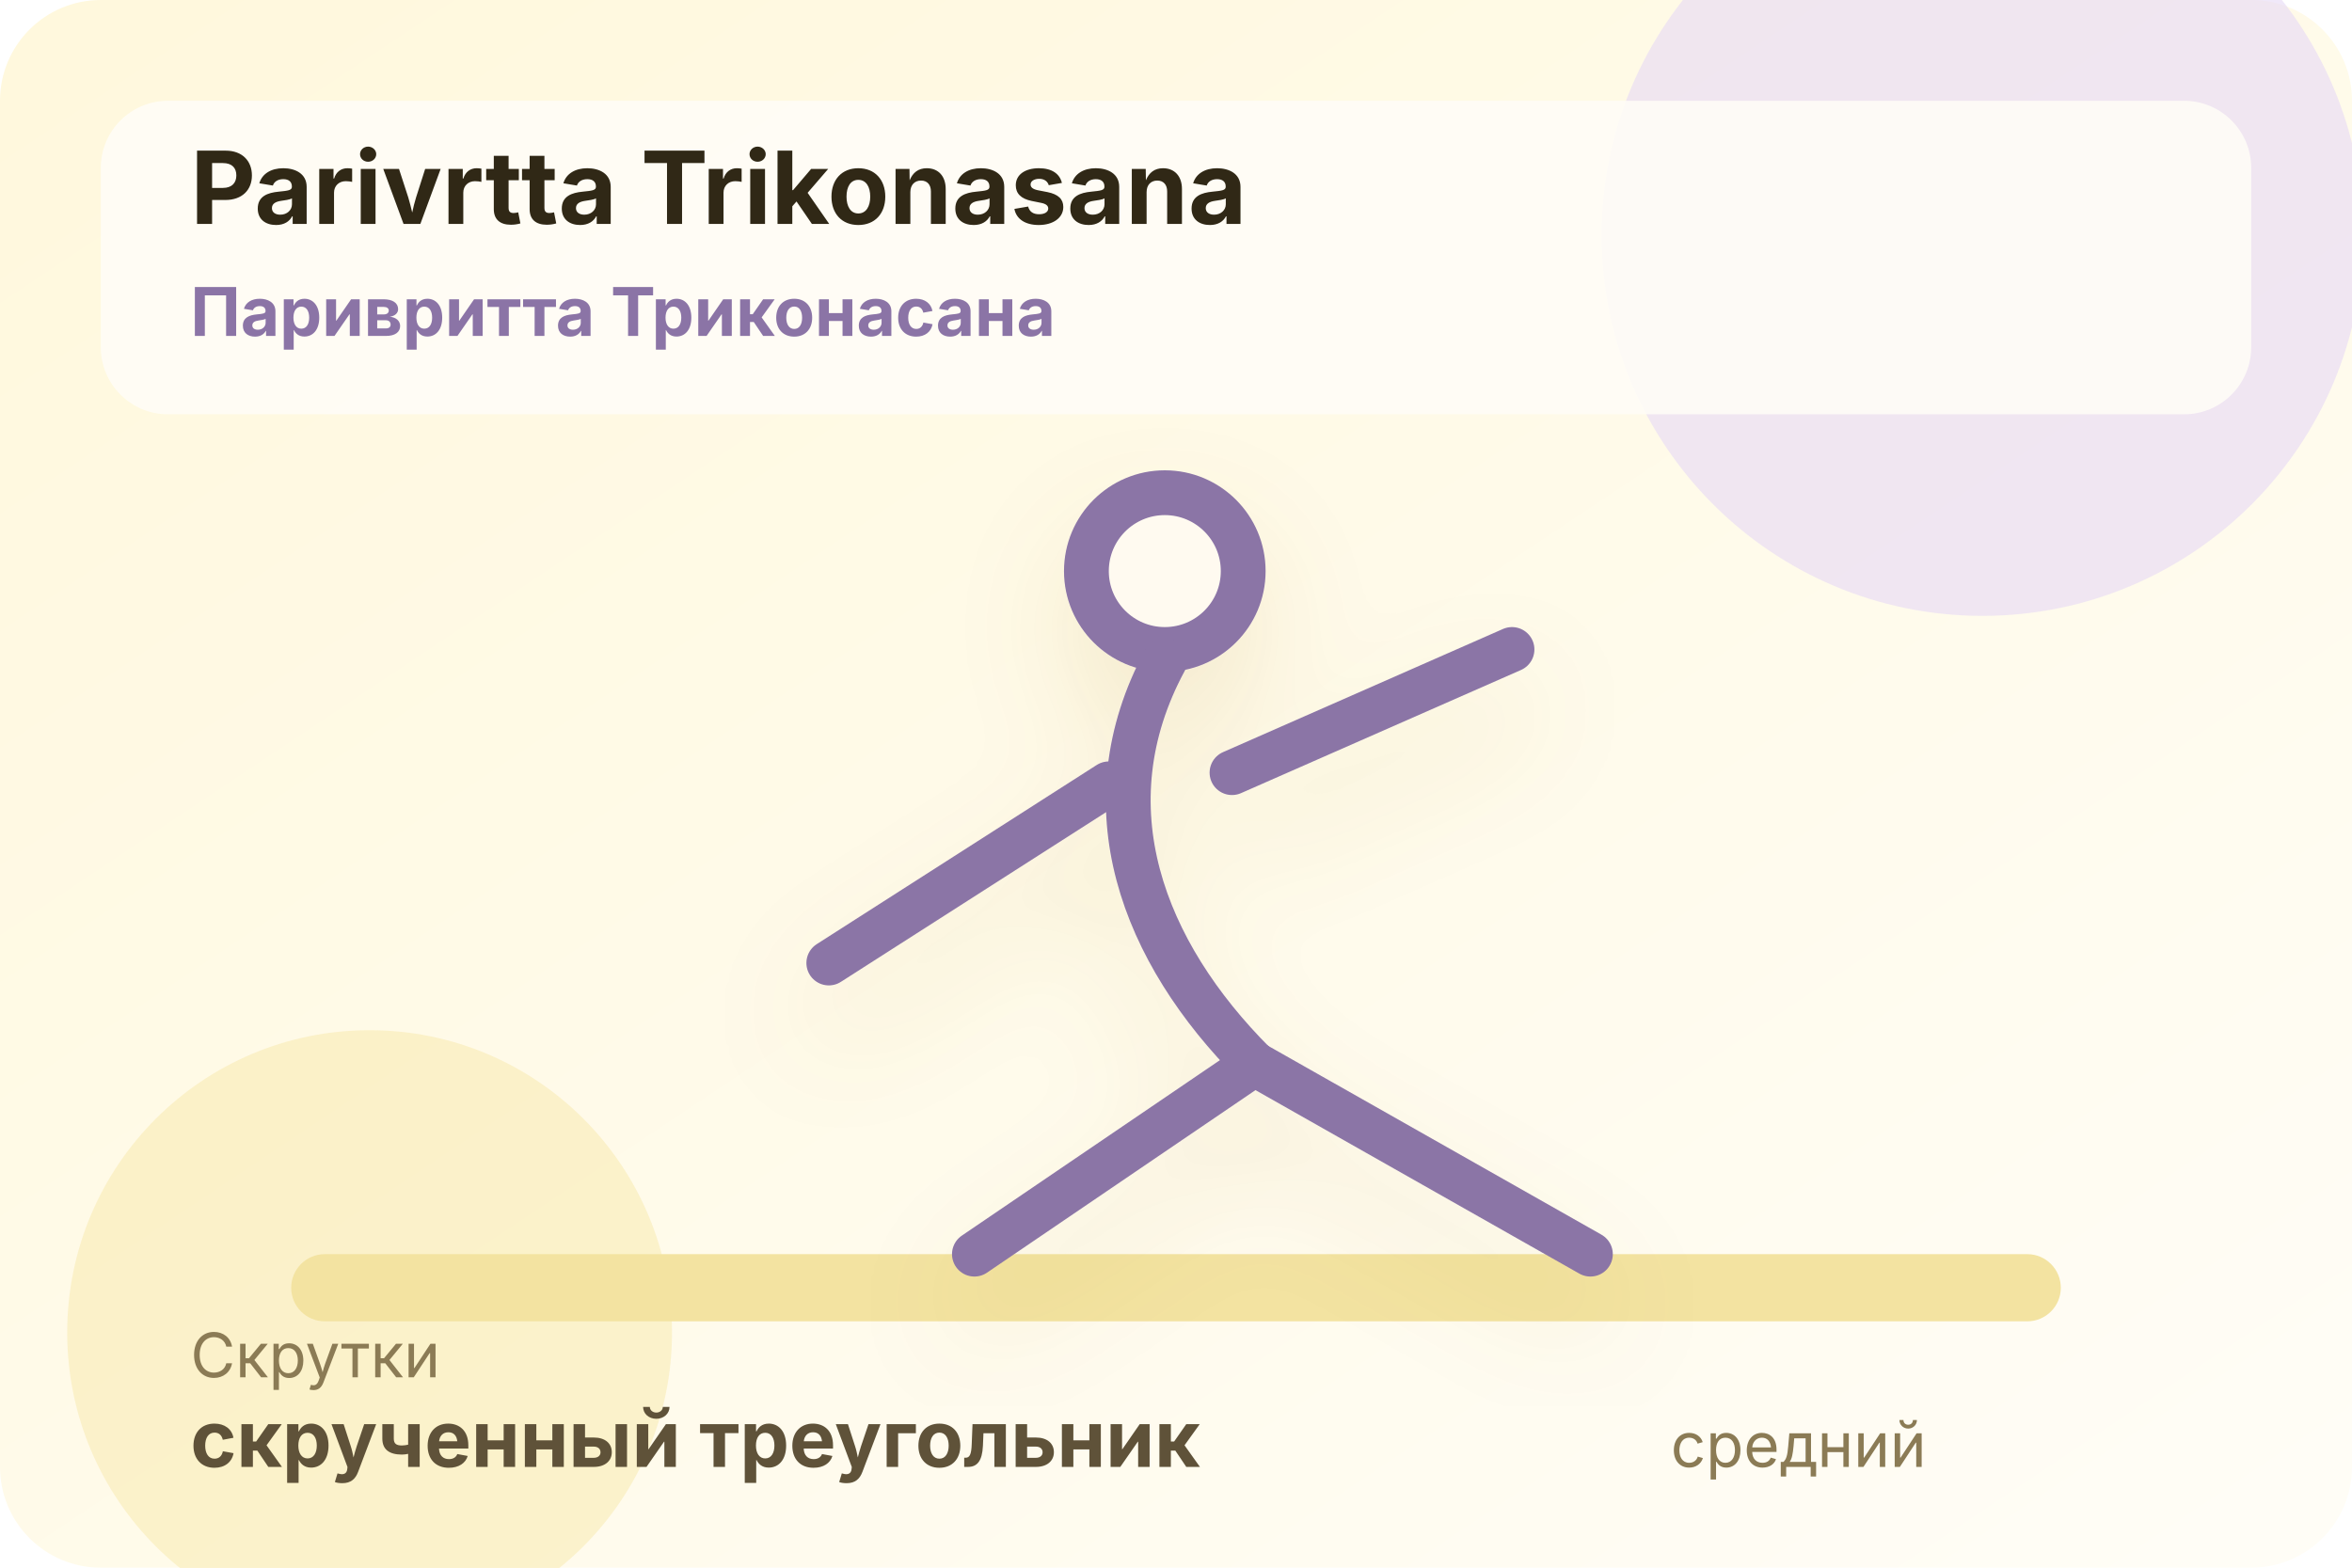
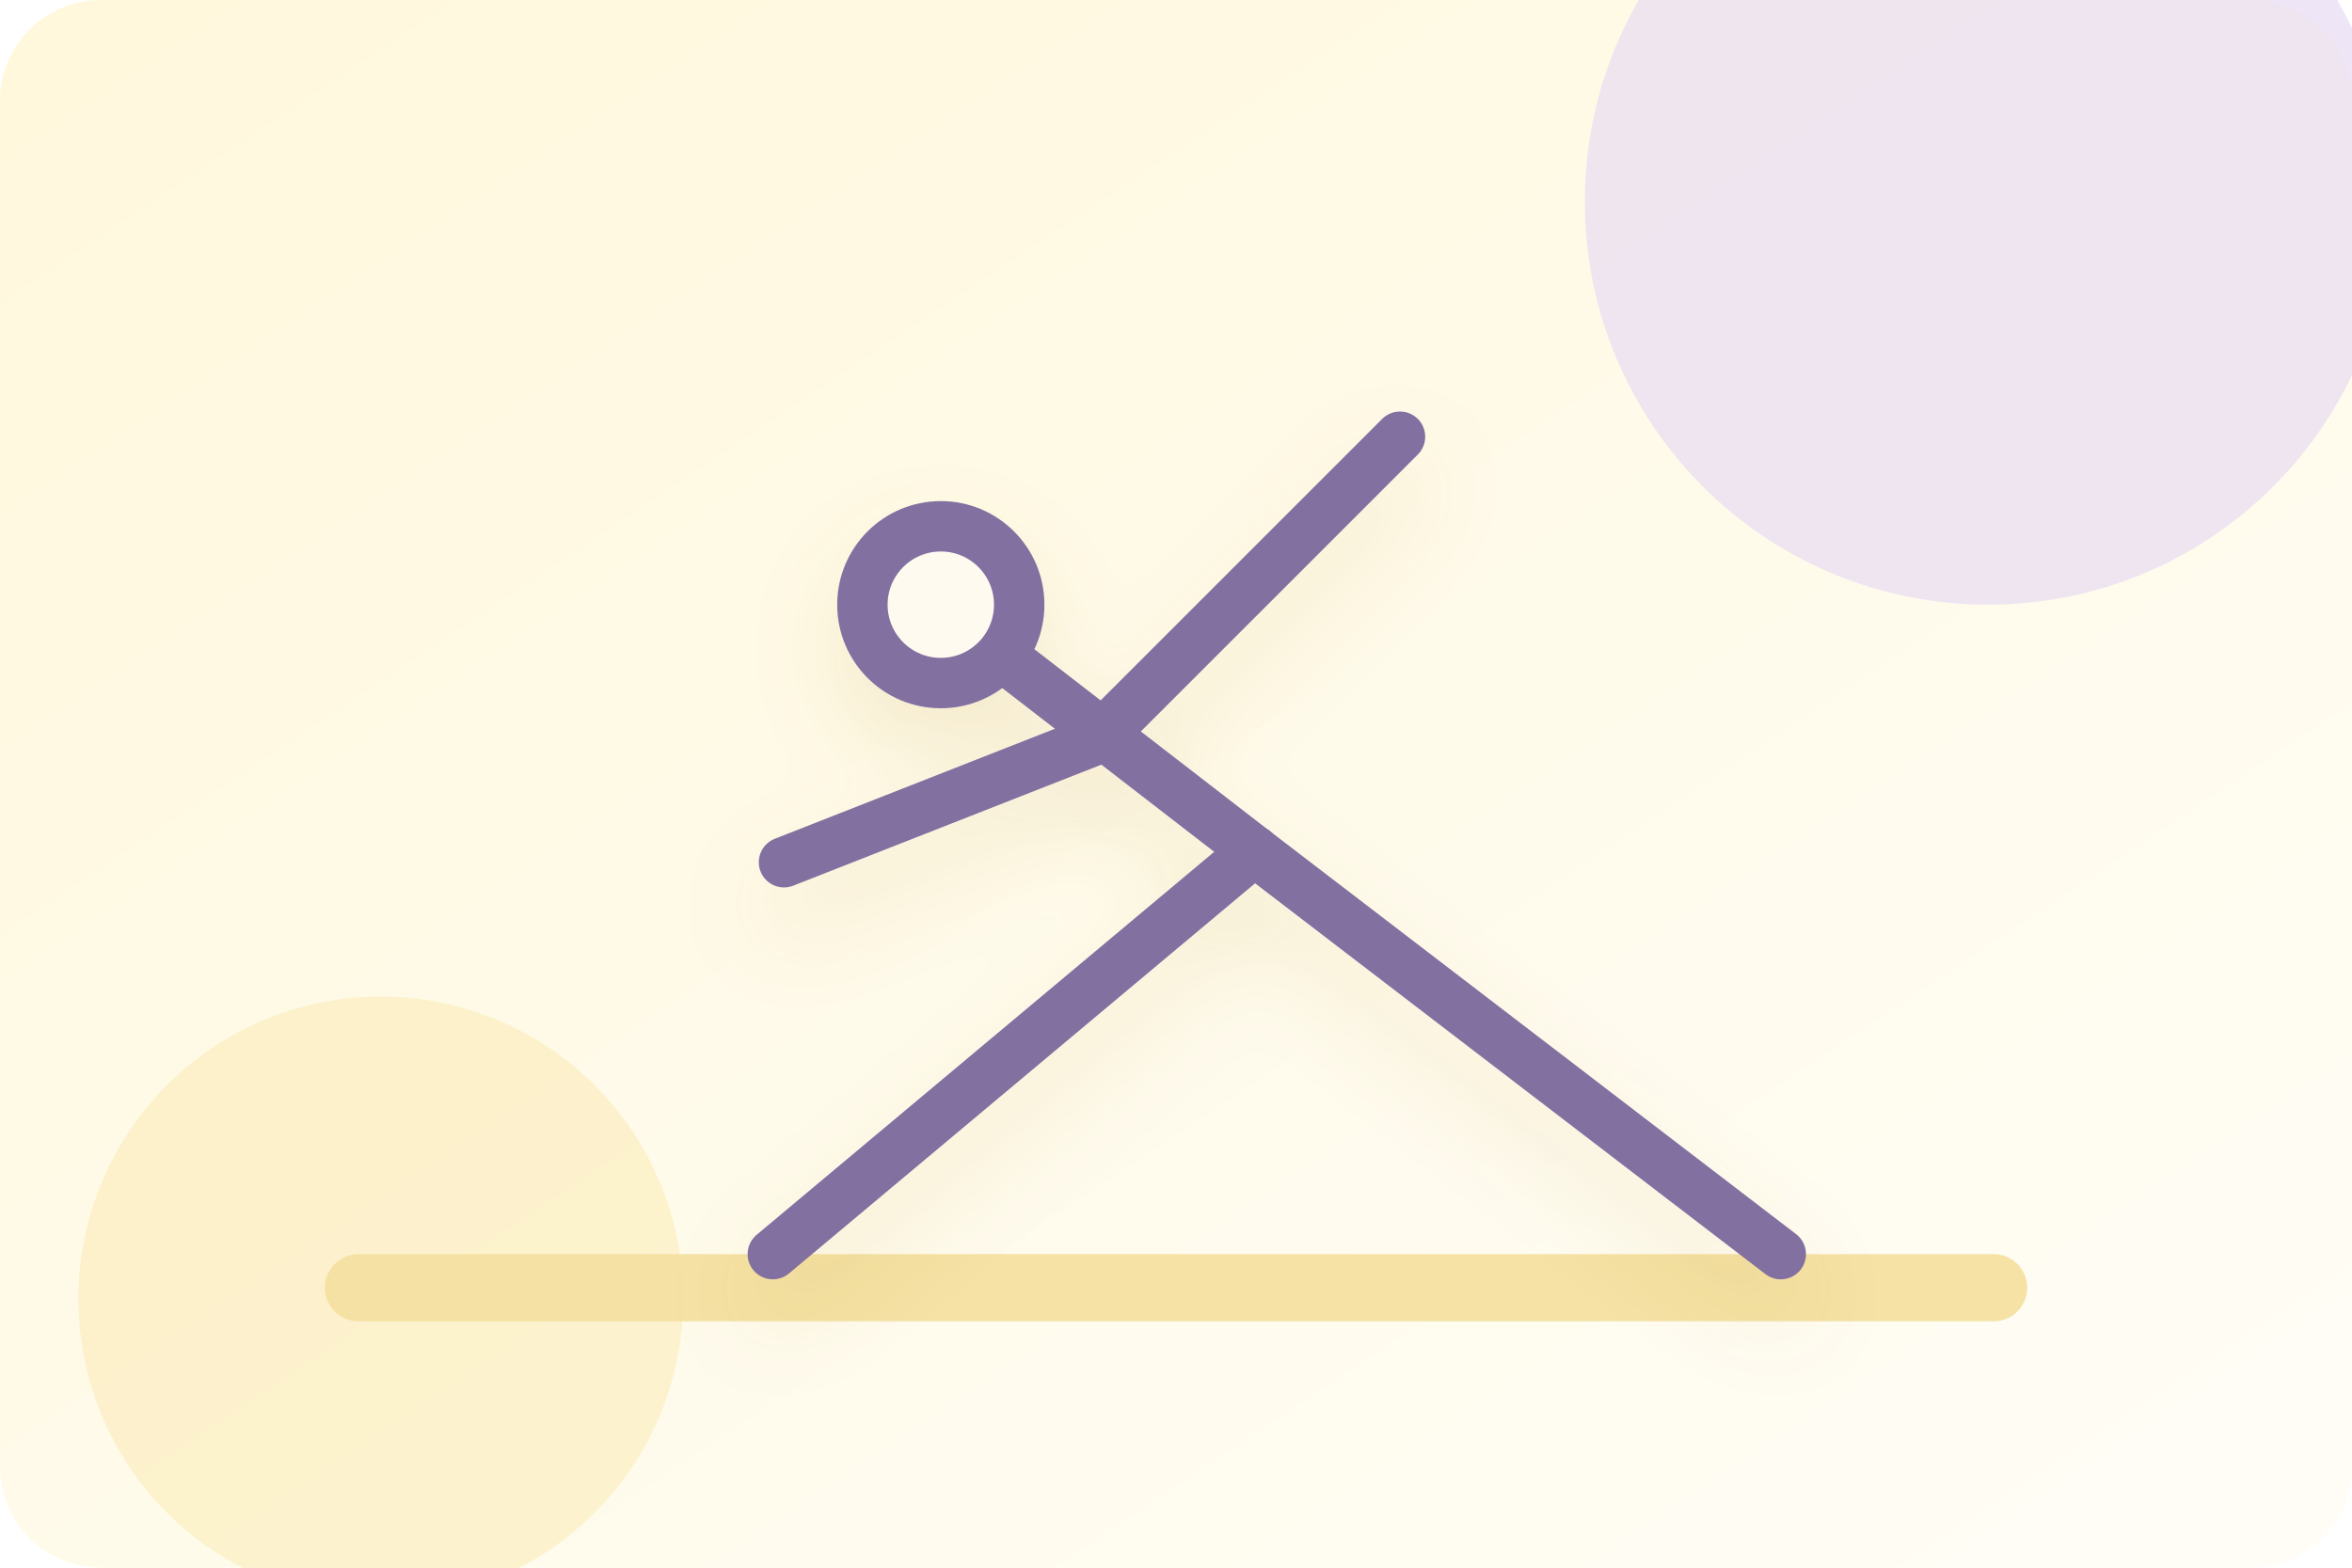
<svg xmlns="http://www.w3.org/2000/svg" width="420" height="280" viewBox="0 0 420 280" role="img" aria-label="Parivrtta Trikonasana">
  <defs>
    <linearGradient id="bg" x1="0" y1="0" x2="1" y2="1">
      <stop offset="0" stop-color="#fff8dc" />
      <stop offset="1" stop-color="#fffdf7" />
    </linearGradient>
-     <filter id="soft" x="-20%" y="-20%" width="140%" height="140%">
-       <feDropShadow dx="0" dy="10" stdDeviation="10" flood-color="#a57a24" flood-opacity="0.12" />
+     <filter id="softShadow" x="-20%" y="-20%" width="140%" height="140%">
+       <feDropShadow dx="0" dy="8" stdDeviation="8" flood-color="#a57a24" flood-opacity="0.12" />
    </filter>
  </defs>
  <rect width="420" height="280" rx="18" fill="url(#bg)" />
-   <circle cx="354" cy="42" r="68" fill="#e7daf5" opacity="0.62" />
-   <circle cx="66" cy="238" r="54" fill="#f7e7a8" opacity="0.48" />
-   <rect x="52" y="224" width="316" height="12" rx="6" fill="#f3e3a1" />
-   <g filter="url(#soft)">
-     <g stroke="#8b74a6" stroke-width="8" stroke-linecap="round" stroke-linejoin="round" fill="none">
-       <circle cx="208" cy="102" r="14" fill="#fffaf0" />
-       <path d="M208 118 C194 144 204 170 224 190" />
-       <path d="M224 190 L174 224" />
-       <path d="M224 190 L284 224" />
-       <path d="M198 140 L148 172" />
-       <path d="M220 138 L270 116" />
+   <circle cx="355" cy="36" r="72" fill="#e8ddf2" opacity="0.72" />
+   <circle cx="68" cy="232" r="54" fill="#f8e7a7" opacity="0.44" />
+   <rect x="58" y="224" width="304" height="12" rx="6" fill="#f4e1a1" opacity="0.95" />
+   <g filter="url(#softShadow)">
+     <g stroke="#8270a0" stroke-width="9" stroke-linecap="round" stroke-linejoin="round" fill="none">
+       <circle cx="168" cy="108" r="14" fill="#fffaf0" />
+       <path d="M180 118 L224 152" />
+       <path d="M224 152 L138 224" />
+       <path d="M224 152 L318 224" />
+       <path d="M196 132 L140 154" />
+       <path d="M196 132 L250 78" />
    </g>
  </g>
-   <rect x="18" y="18" width="384" height="56" rx="12" fill="#fffdf7" opacity="0.88" />
-   <text x="34" y="40" font-family="Inter, Arial, sans-serif" font-size="18" font-weight="700" fill="#302816">Parivrtta Trikonasana</text>
-   <text x="34" y="60" font-family="Inter, Arial, sans-serif" font-size="12" font-weight="700" fill="#8b74a6">Паривритта Триконасана</text>
-   <text x="34" y="262" font-family="Inter, Arial, sans-serif" font-size="14" font-weight="700" fill="#5f5239">скрученный треугольник</text>
-   <text x="344" y="262" text-anchor="end" font-family="Inter, Arial, sans-serif" font-size="11" fill="#8b7b55">средний</text>
-   <text x="34" y="246" font-family="Inter, Arial, sans-serif" font-size="11" fill="#8b7b55">Скрутки</text>
</svg>
